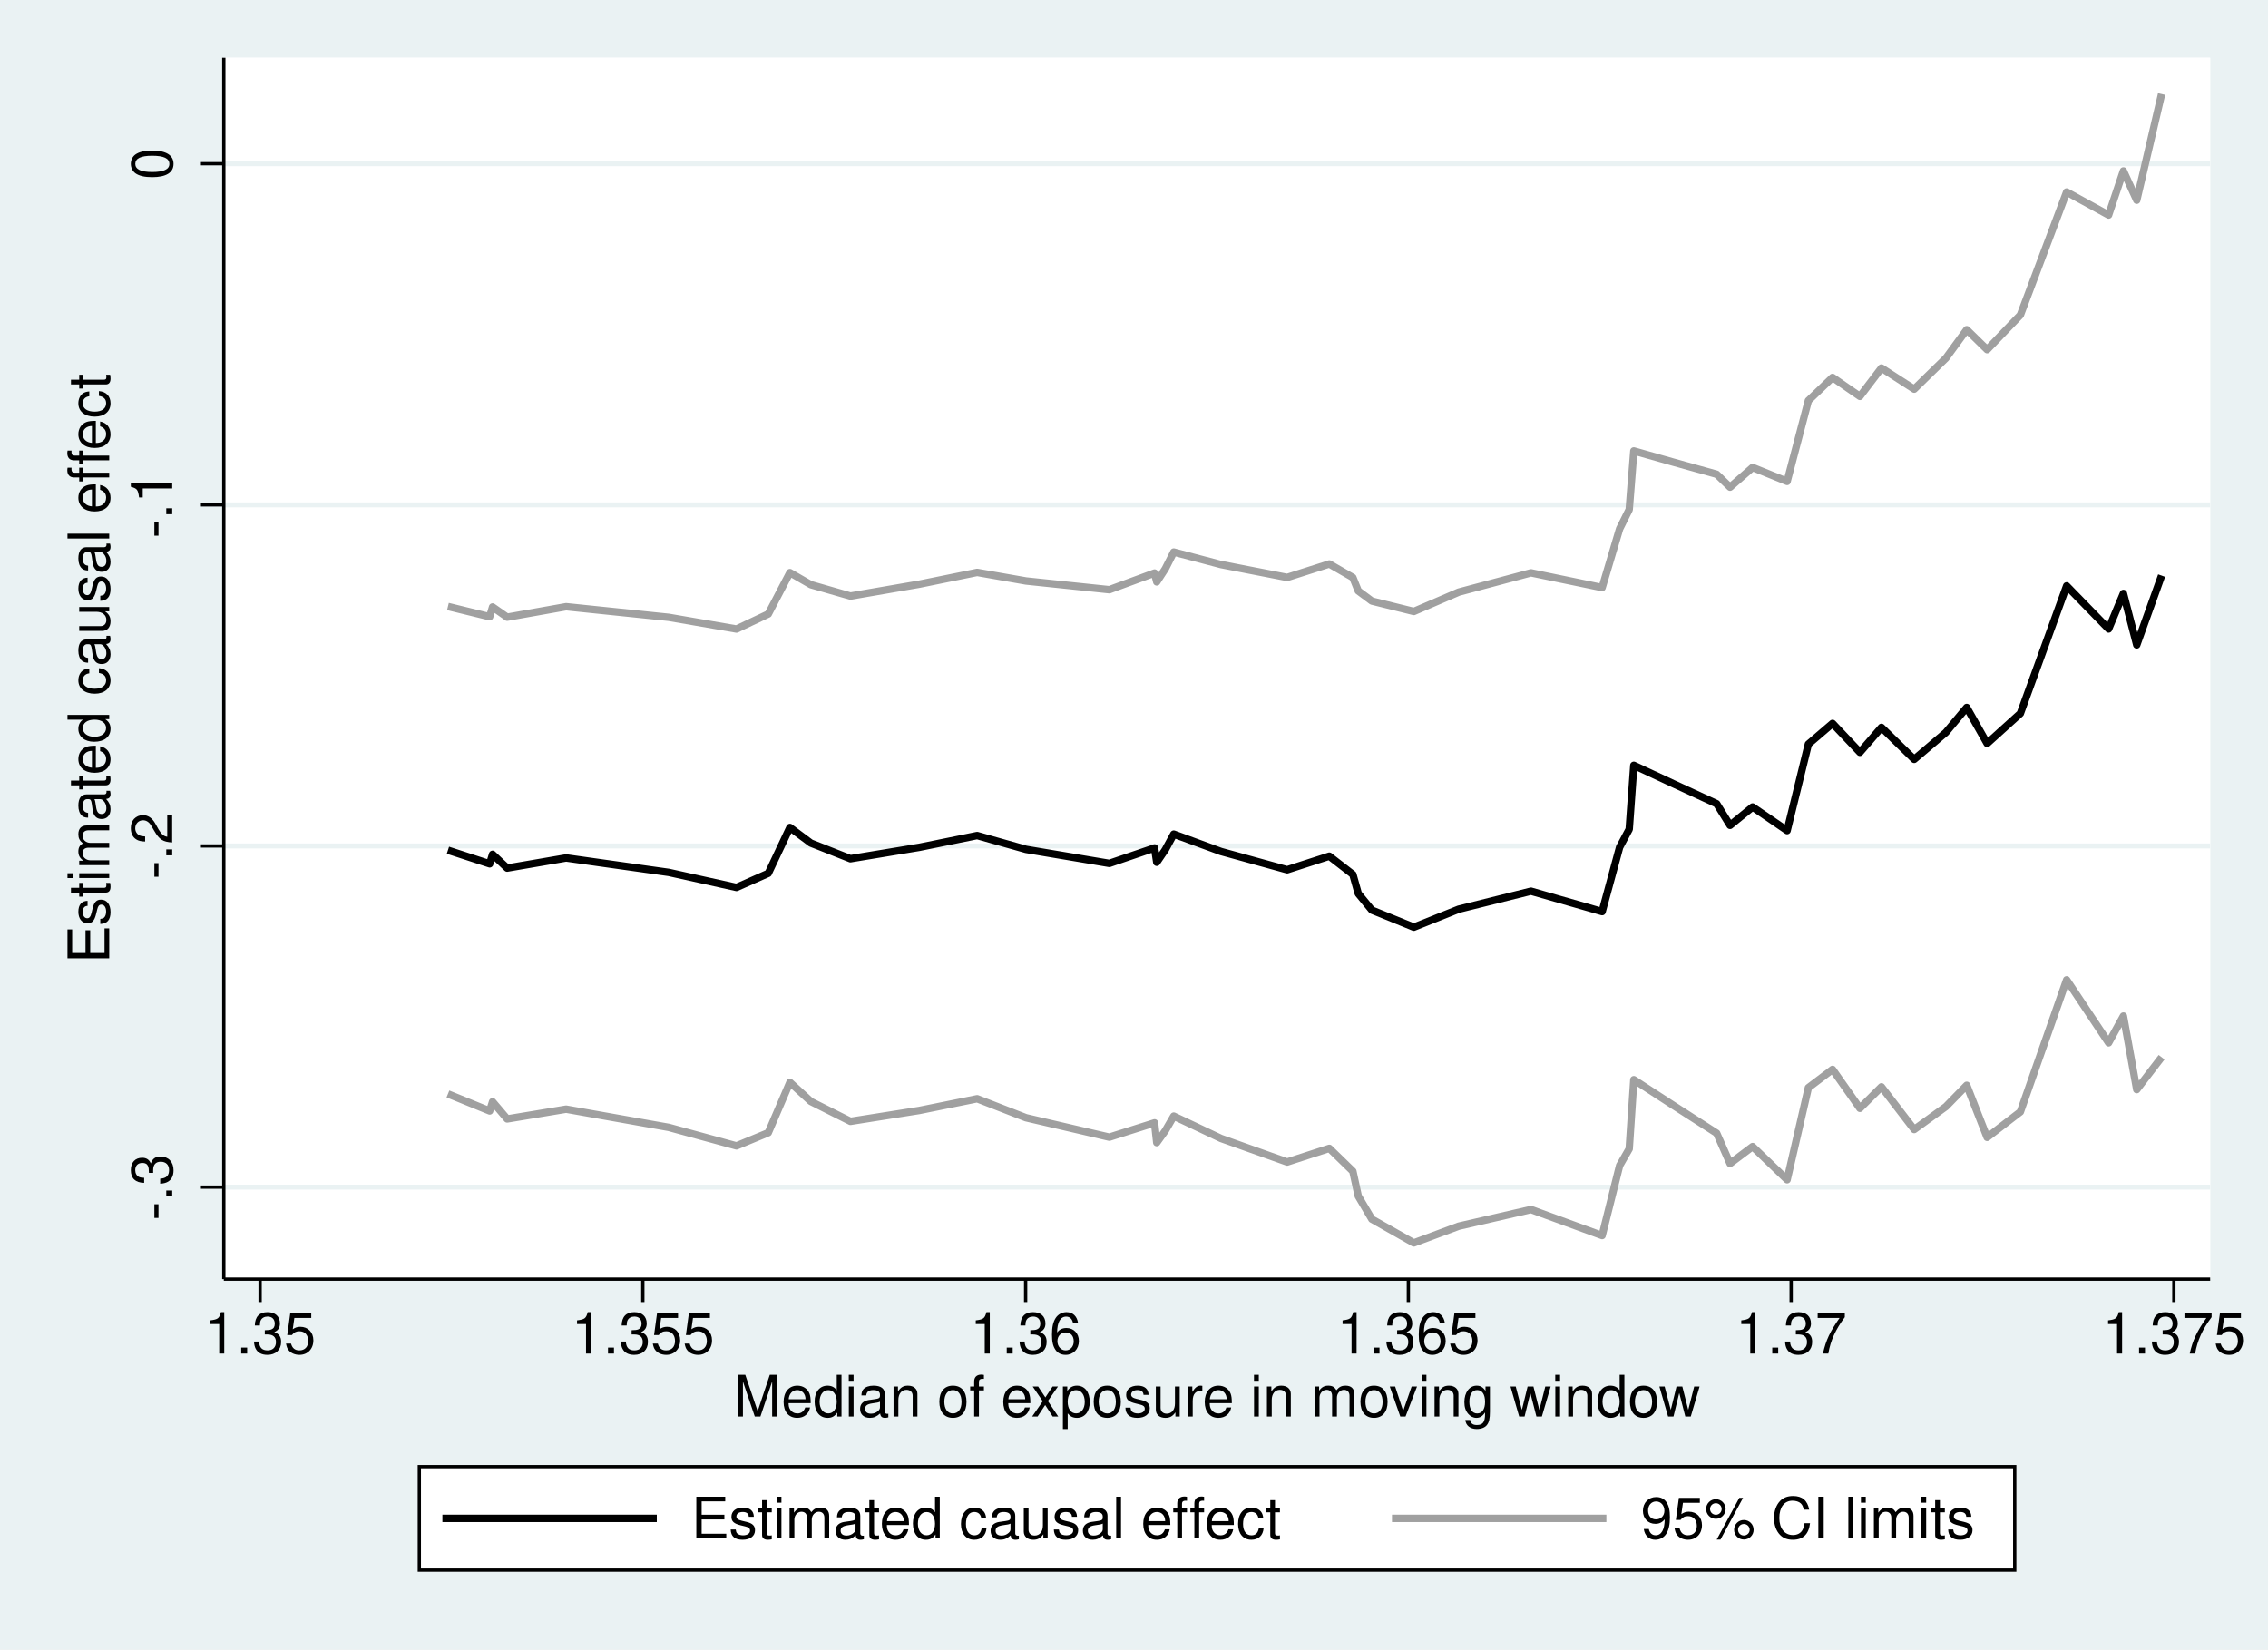
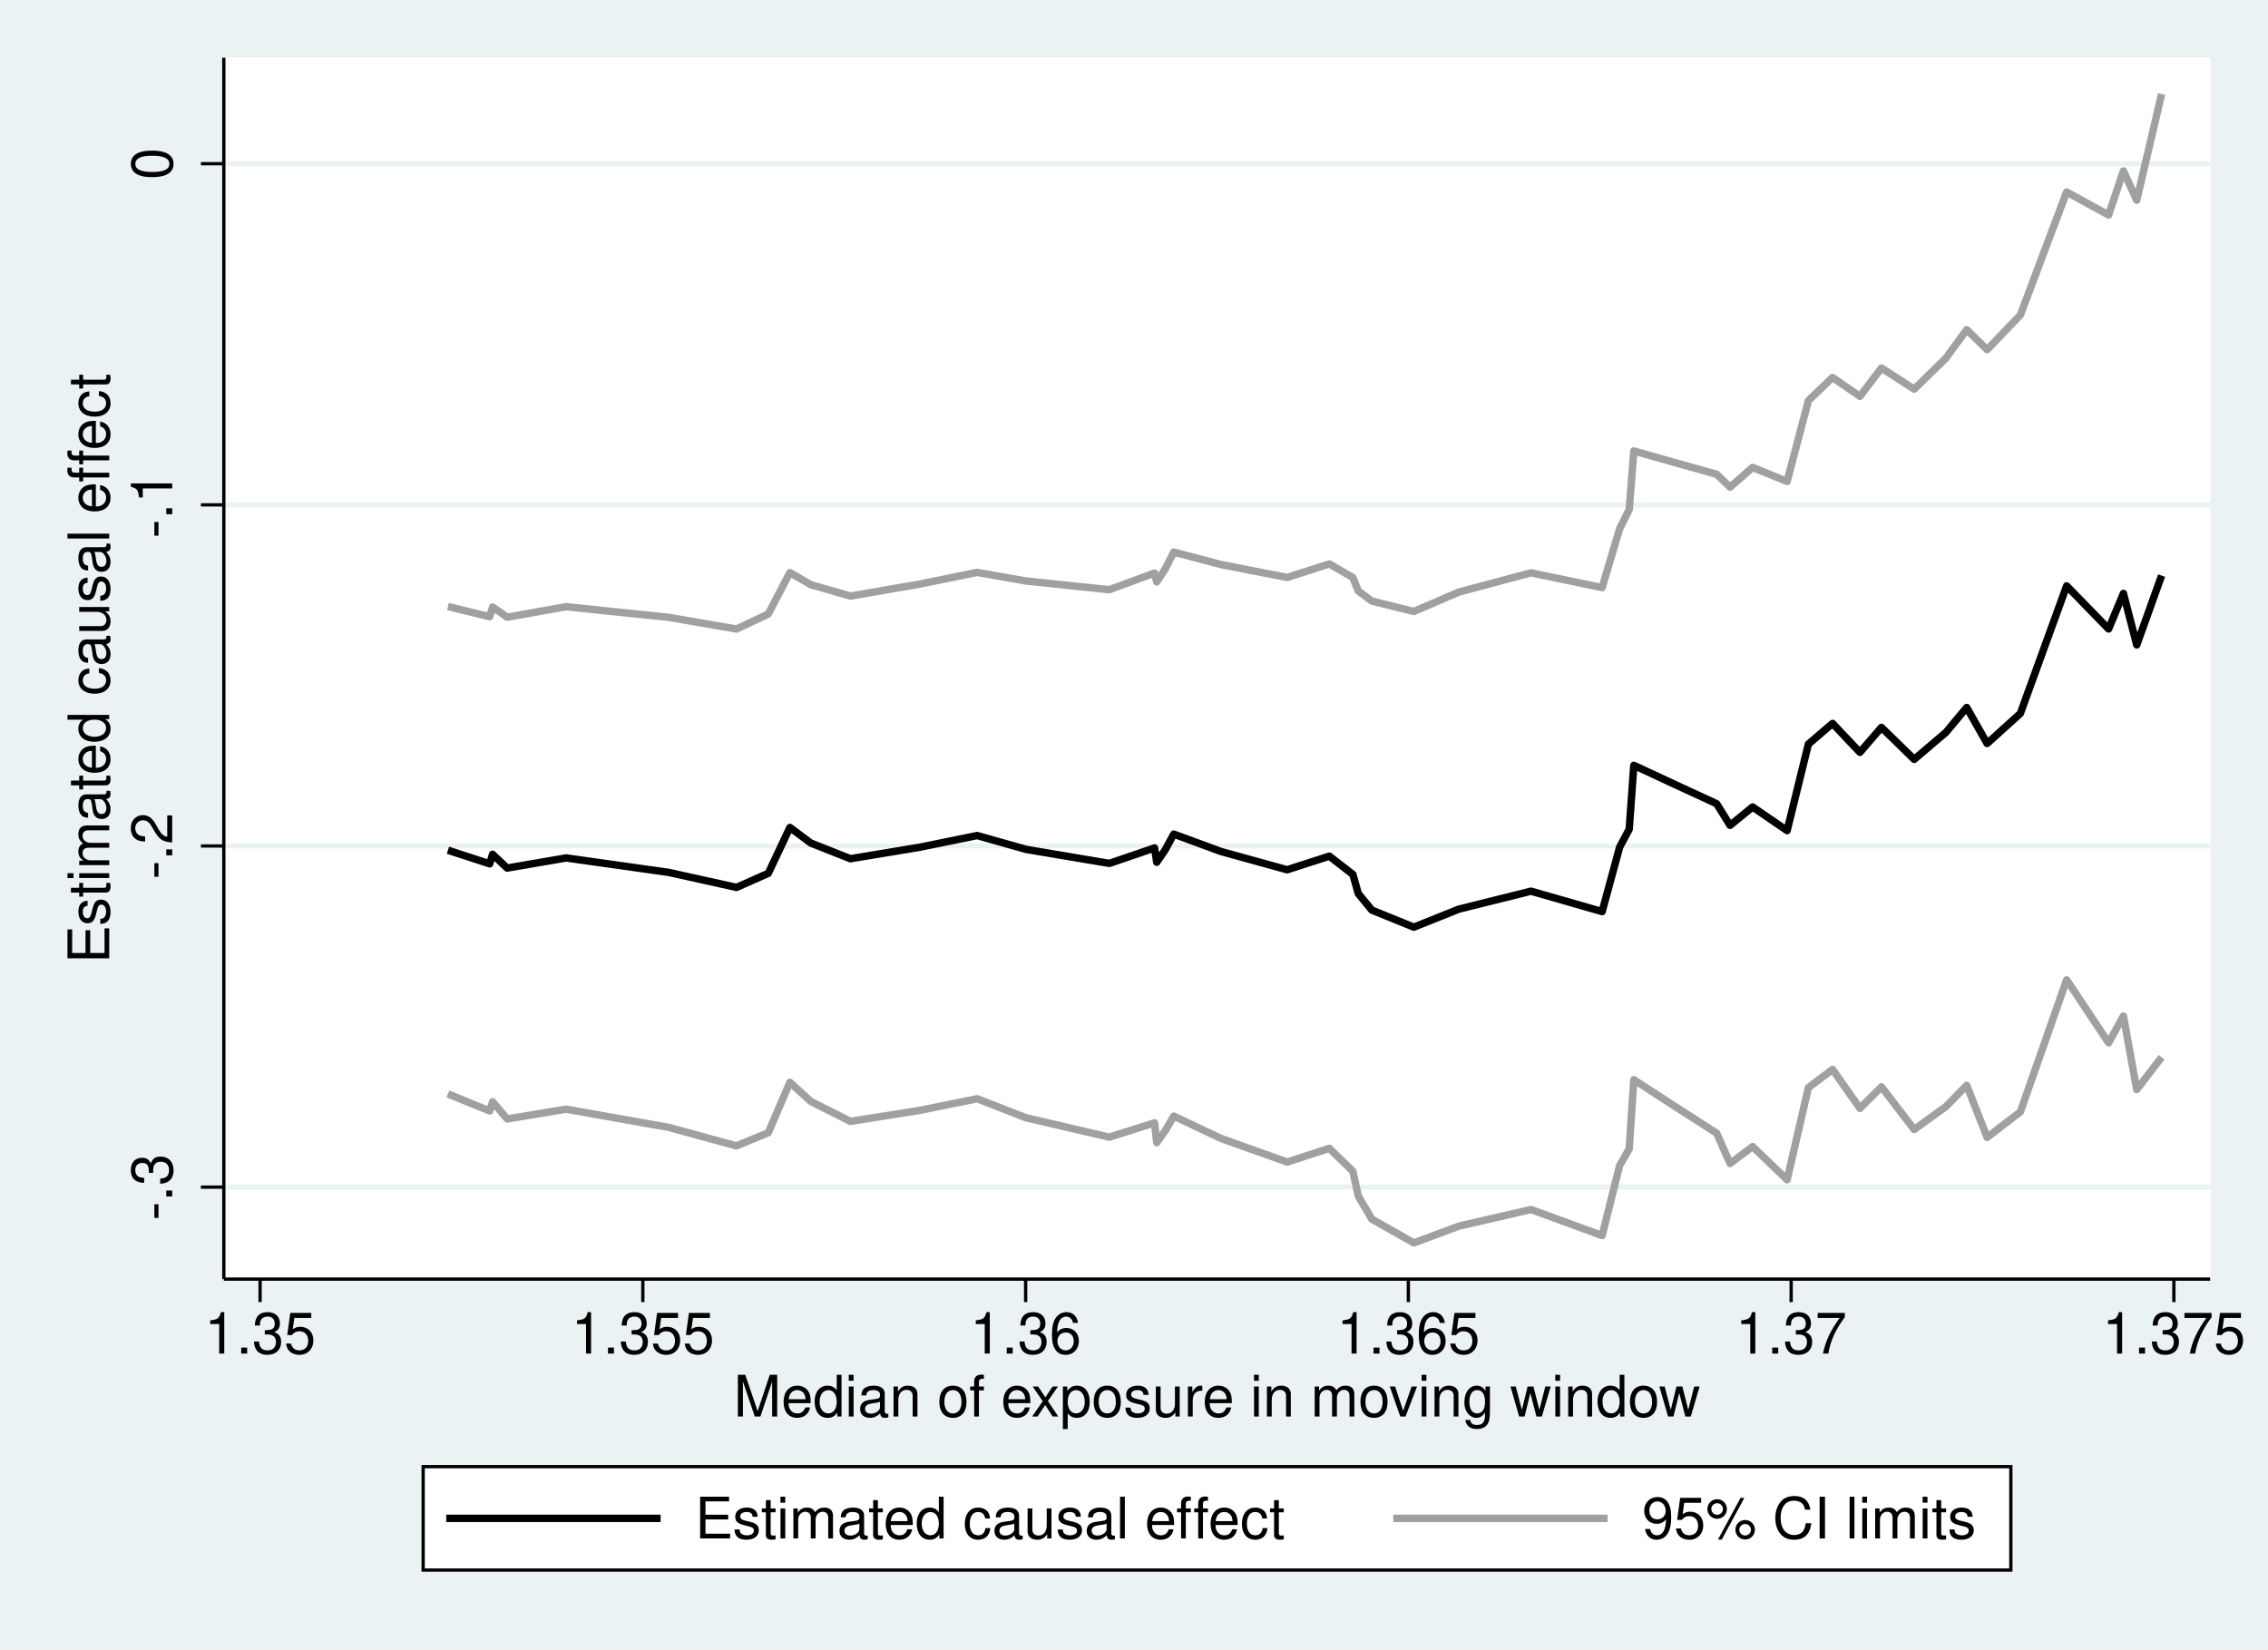
<svg xmlns="http://www.w3.org/2000/svg" version="1.1" width="5.500in" height="4.000in" viewBox="0 0 3960 2880">
  <rect x="0" y="0" width="3960" height="2880" style="fill:#EAF2F3;stroke:none" />
  <rect x="0.00" y="0.00" width="3959.88" height="2880.00" style="fill:#EAF2F3" />
  <rect x="2.88" y="2.88" width="3954.12" height="2874.24" style="fill:none;stroke:#EAF2F3;stroke-width:5.76" />
  <rect x="390.80" y="100.86" width="3468.22" height="2132.77" style="fill:#FFFFFF" />
  <rect x="393.68" y="103.74" width="3462.46" height="2127.01" style="fill:none;stroke:#FFFFFF;stroke-width:5.76" />
  <line x1="390.80" y1="2073.00" x2="3859.02" y2="2073.00" style="stroke:#EAF2F3;stroke-width:8.64" />
  <line x1="390.80" y1="1477.25" x2="3859.02" y2="1477.25" style="stroke:#EAF2F3;stroke-width:8.64" />
  <line x1="390.80" y1="881.62" x2="3859.02" y2="881.62" style="stroke:#EAF2F3;stroke-width:8.64" />
  <line x1="390.80" y1="285.87" x2="3859.02" y2="285.87" style="stroke:#EAF2F3;stroke-width:8.64" />
  <path d=" M782.10 1484.68 L854.99 1508.44 L860.06 1491.85 L885.56 1515.86 L988.52 1498.16 L1167.71 1523.41 L1285.89 1549.65 L1341.45 1525.02 L1379.19 1444.95 L1415.70 1472.18 L1484.88 1499.53 L1605.29 1479.60 L1706.14 1459.06 L1791.41 1483.19 L1936.94 1507.69 L2015.89 1480.72 L2019.72 1505.71 L2034.70 1483.69 L2049.42 1456.58 L2131.84 1486.90 L2247.42 1518.83 L2321.05 1495.07 L2362.14 1526.88 L2371.55 1560.29 L2395.30 1589.25 L2468.57 1619.07 L2547.02 1587.64 L2673.12 1556.20 L2797.37 1591.85 L2827.94 1479.35 L2844.64 1448.04 L2852.69 1336.42 L2921.99 1368.72 L2997.35 1403.49 L3020.74 1441.24 L3060.09 1409.19 L3120.36 1450.40 L3157.48 1299.42 L3199.68 1263.28 L3247.45 1313.77 L3285.07 1270.21 L3342.24 1326.02 L3397.56 1279.00 L3433.94 1235.43 L3469.58 1298.30 L3527.62 1245.83 L3608.43 1023.07 L3681.69 1098.32 L3707.55 1036.31 L3730.82 1126.16 L3774.25 1005.13" stroke-linejoin="round" style="fill:none;stroke:#000000;stroke-width:12.96" />
  <path d=" M782.10 1059.09 L854.99 1076.91 L860.06 1059.95 L885.56 1077.77 L988.52 1059.46 L1167.71 1078.02 L1285.89 1098.44 L1341.45 1072.20 L1379.19 999.93 L1415.70 1020.97 L1484.88 1040.89 L1605.29 1020.10 L1706.14 999.56 L1791.41 1014.53 L1936.94 1029.76 L2015.89 1000.67 L2019.72 1016.14 L2034.70 993.12 L2049.42 964.04 L2131.84 985.82 L2247.42 1008.35 L2321.05 984.83 L2362.14 1008.47 L2371.55 1031.86 L2395.30 1049.56 L2468.57 1067.75 L2547.02 1033.96 L2673.12 1000.30 L2797.37 1026.04 L2827.94 923.33 L2844.64 889.79 L2852.69 787.45 L2921.99 807.12 L2997.35 828.16 L3020.74 850.68 L3060.09 816.28 L3120.36 840.66 L3157.48 699.58 L3199.68 659.11 L3247.45 692.16 L3285.07 642.65 L3342.24 679.53 L3397.56 625.45 L3433.94 575.70 L3469.58 610.60 L3527.62 550.09 L3608.43 335.25 L3681.69 375.47 L3707.55 298.49 L3730.82 349.60 L3774.25 164.22" stroke-linejoin="round" style="fill:none;stroke:#A0A0A0;stroke-width:12.96" />
  <path d=" M782.10 1910.26 L854.99 1939.97 L860.06 1923.88 L885.56 1953.95 L988.52 1936.87 L1167.71 1968.68 L1285.89 2000.98 L1341.45 1977.96 L1379.19 1889.97 L1415.70 1923.38 L1484.88 1958.16 L1605.29 1939.10 L1706.14 1918.68 L1791.41 1951.85 L1936.94 1985.75 L2015.89 1960.76 L2019.72 1995.28 L2034.70 1974.37 L2049.42 1949.00 L2131.84 1987.98 L2247.42 2029.19 L2321.05 2005.31 L2362.14 2045.28 L2371.55 2088.59 L2395.30 2128.94 L2468.57 2170.40 L2547.02 2141.19 L2673.12 2112.11 L2797.37 2157.52 L2827.94 2035.26 L2844.64 2006.17 L2852.69 1885.39 L2921.99 1930.44 L2997.35 1978.82 L3020.74 2031.79 L3060.09 2002.21 L3120.36 2060.13 L3157.48 1899.37 L3199.68 1867.45 L3247.45 1935.39 L3285.07 1897.89 L3342.24 1972.39 L3397.56 1932.42 L3433.94 1895.17 L3469.58 1986.13 L3527.62 1941.57 L3608.43 1711.02 L3681.69 1821.04 L3707.55 1774.26 L3730.82 1902.72 L3774.25 1846.16" stroke-linejoin="round" style="fill:none;stroke:#A0A0A0;stroke-width:12.96" />
  <line x1="390.80" y1="2233.63" x2="390.80" y2="100.86" style="stroke:#000000;stroke-width:5.76" />
  <line x1="390.80" y1="2073.00" x2="350.83" y2="2073.00" style="stroke:#000000;stroke-width:5.76" />
  <text x="300.72" y="2073.00" style="font-family:'Helvetica';font-size:99.99px;fill:#000000" transform="rotate(-90 300.72,2073.00)" text-anchor="middle">-.3</text>
  <line x1="390.80" y1="1477.25" x2="350.83" y2="1477.25" style="stroke:#000000;stroke-width:5.76" />
  <text x="300.72" y="1477.25" style="font-family:'Helvetica';font-size:99.99px;fill:#000000" transform="rotate(-90 300.72,1477.25)" text-anchor="middle">-.2</text>
  <line x1="390.80" y1="881.62" x2="350.83" y2="881.62" style="stroke:#000000;stroke-width:5.76" />
  <text x="300.72" y="881.62" style="font-family:'Helvetica';font-size:99.99px;fill:#000000" transform="rotate(-90 300.72,881.62)" text-anchor="middle">-.1</text>
  <line x1="390.80" y1="285.87" x2="350.83" y2="285.87" style="stroke:#000000;stroke-width:5.76" />
  <text x="300.72" y="285.87" style="font-family:'Helvetica';font-size:99.99px;fill:#000000" transform="rotate(-90 300.72,285.87)" text-anchor="middle">0</text>
  <text x="190.71" y="1167.25" style="font-family:'Helvetica';font-size:99.99px;fill:#000000" transform="rotate(-90 190.71,1167.25)" text-anchor="middle">Estimated causal effect</text>
  <line x1="390.80" y1="2233.63" x2="3859.02" y2="2233.63" style="stroke:#000000;stroke-width:5.76" />
  <line x1="454.16" y1="2233.63" x2="454.16" y2="2273.73" style="stroke:#000000;stroke-width:5.76" />
  <text x="454.16" y="2363.59" style="font-family:'Helvetica';font-size:99.99px;fill:#000000" text-anchor="middle">1.35</text>
  <line x1="1122.41" y1="2233.63" x2="1122.41" y2="2273.73" style="stroke:#000000;stroke-width:5.76" />
  <text x="1122.41" y="2363.59" style="font-family:'Helvetica';font-size:99.99px;fill:#000000" text-anchor="middle">1.355</text>
  <line x1="1790.79" y1="2233.63" x2="1790.79" y2="2273.73" style="stroke:#000000;stroke-width:5.76" />
  <text x="1790.79" y="2363.59" style="font-family:'Helvetica';font-size:99.99px;fill:#000000" text-anchor="middle">1.36</text>
  <line x1="2459.04" y1="2233.63" x2="2459.04" y2="2273.73" style="stroke:#000000;stroke-width:5.76" />
  <text x="2459.04" y="2363.59" style="font-family:'Helvetica';font-size:99.99px;fill:#000000" text-anchor="middle">1.365</text>
  <line x1="3127.41" y1="2233.63" x2="3127.41" y2="2273.73" style="stroke:#000000;stroke-width:5.76" />
  <text x="3127.41" y="2363.59" style="font-family:'Helvetica';font-size:99.99px;fill:#000000" text-anchor="middle">1.37</text>
  <line x1="3795.66" y1="2233.63" x2="3795.66" y2="2273.73" style="stroke:#000000;stroke-width:5.76" />
  <text x="3795.66" y="2363.59" style="font-family:'Helvetica';font-size:99.99px;fill:#000000" text-anchor="middle">1.375</text>
  <text x="2124.91" y="2473.60" style="font-family:'Helvetica';font-size:99.99px;fill:#000000" text-anchor="middle">Median of exposure in moving window</text>
-   <rect x="729.26" y="2558.24" width="2791.43" height="186.37" style="fill:#FFFFFF" />
-   <rect x="732.14" y="2561.12" width="2785.67" height="180.61" style="fill:none;stroke:#000000;stroke-width:5.76" />
-   <line x1="772.45" y1="2651.43" x2="1146.79" y2="2651.43" style="stroke:#000000;stroke-width:12.96" />
-   <line x1="2430.45" y1="2651.43" x2="2804.79" y2="2651.43" style="stroke:#A0A0A0;stroke-width:12.96" />
-   <text x="1206.81" y="2686.46" style="font-family:'Helvetica';font-size:99.99px;fill:#000000">Estimated causal effect</text>
-   <text x="2864.81" y="2686.46" style="font-family:'Helvetica';font-size:99.99px;fill:#000000">95% CI limits</text>
+   <rect x="735.94" y="2558.24" width="2777.94" height="186.37" style="fill:#FFFFFF" />
+   <rect x="738.82" y="2561.12" width="2772.18" height="180.61" style="fill:none;stroke:#000000;stroke-width:5.76" />
+   <line x1="779.13" y1="2651.43" x2="1153.47" y2="2651.43" style="stroke:#000000;stroke-width:12.96" />
+   <line x1="2432.68" y1="2651.43" x2="2807.02" y2="2651.43" style="stroke:#A0A0A0;stroke-width:12.96" />
+   <text x="1213.49" y="2686.46" style="font-family:'Helvetica';font-size:99.99px;fill:#000000">Estimated causal effect</text>
+   <text x="2867.04" y="2686.46" style="font-family:'Helvetica';font-size:99.99px;fill:#000000">95% CI limits</text>
</svg>
